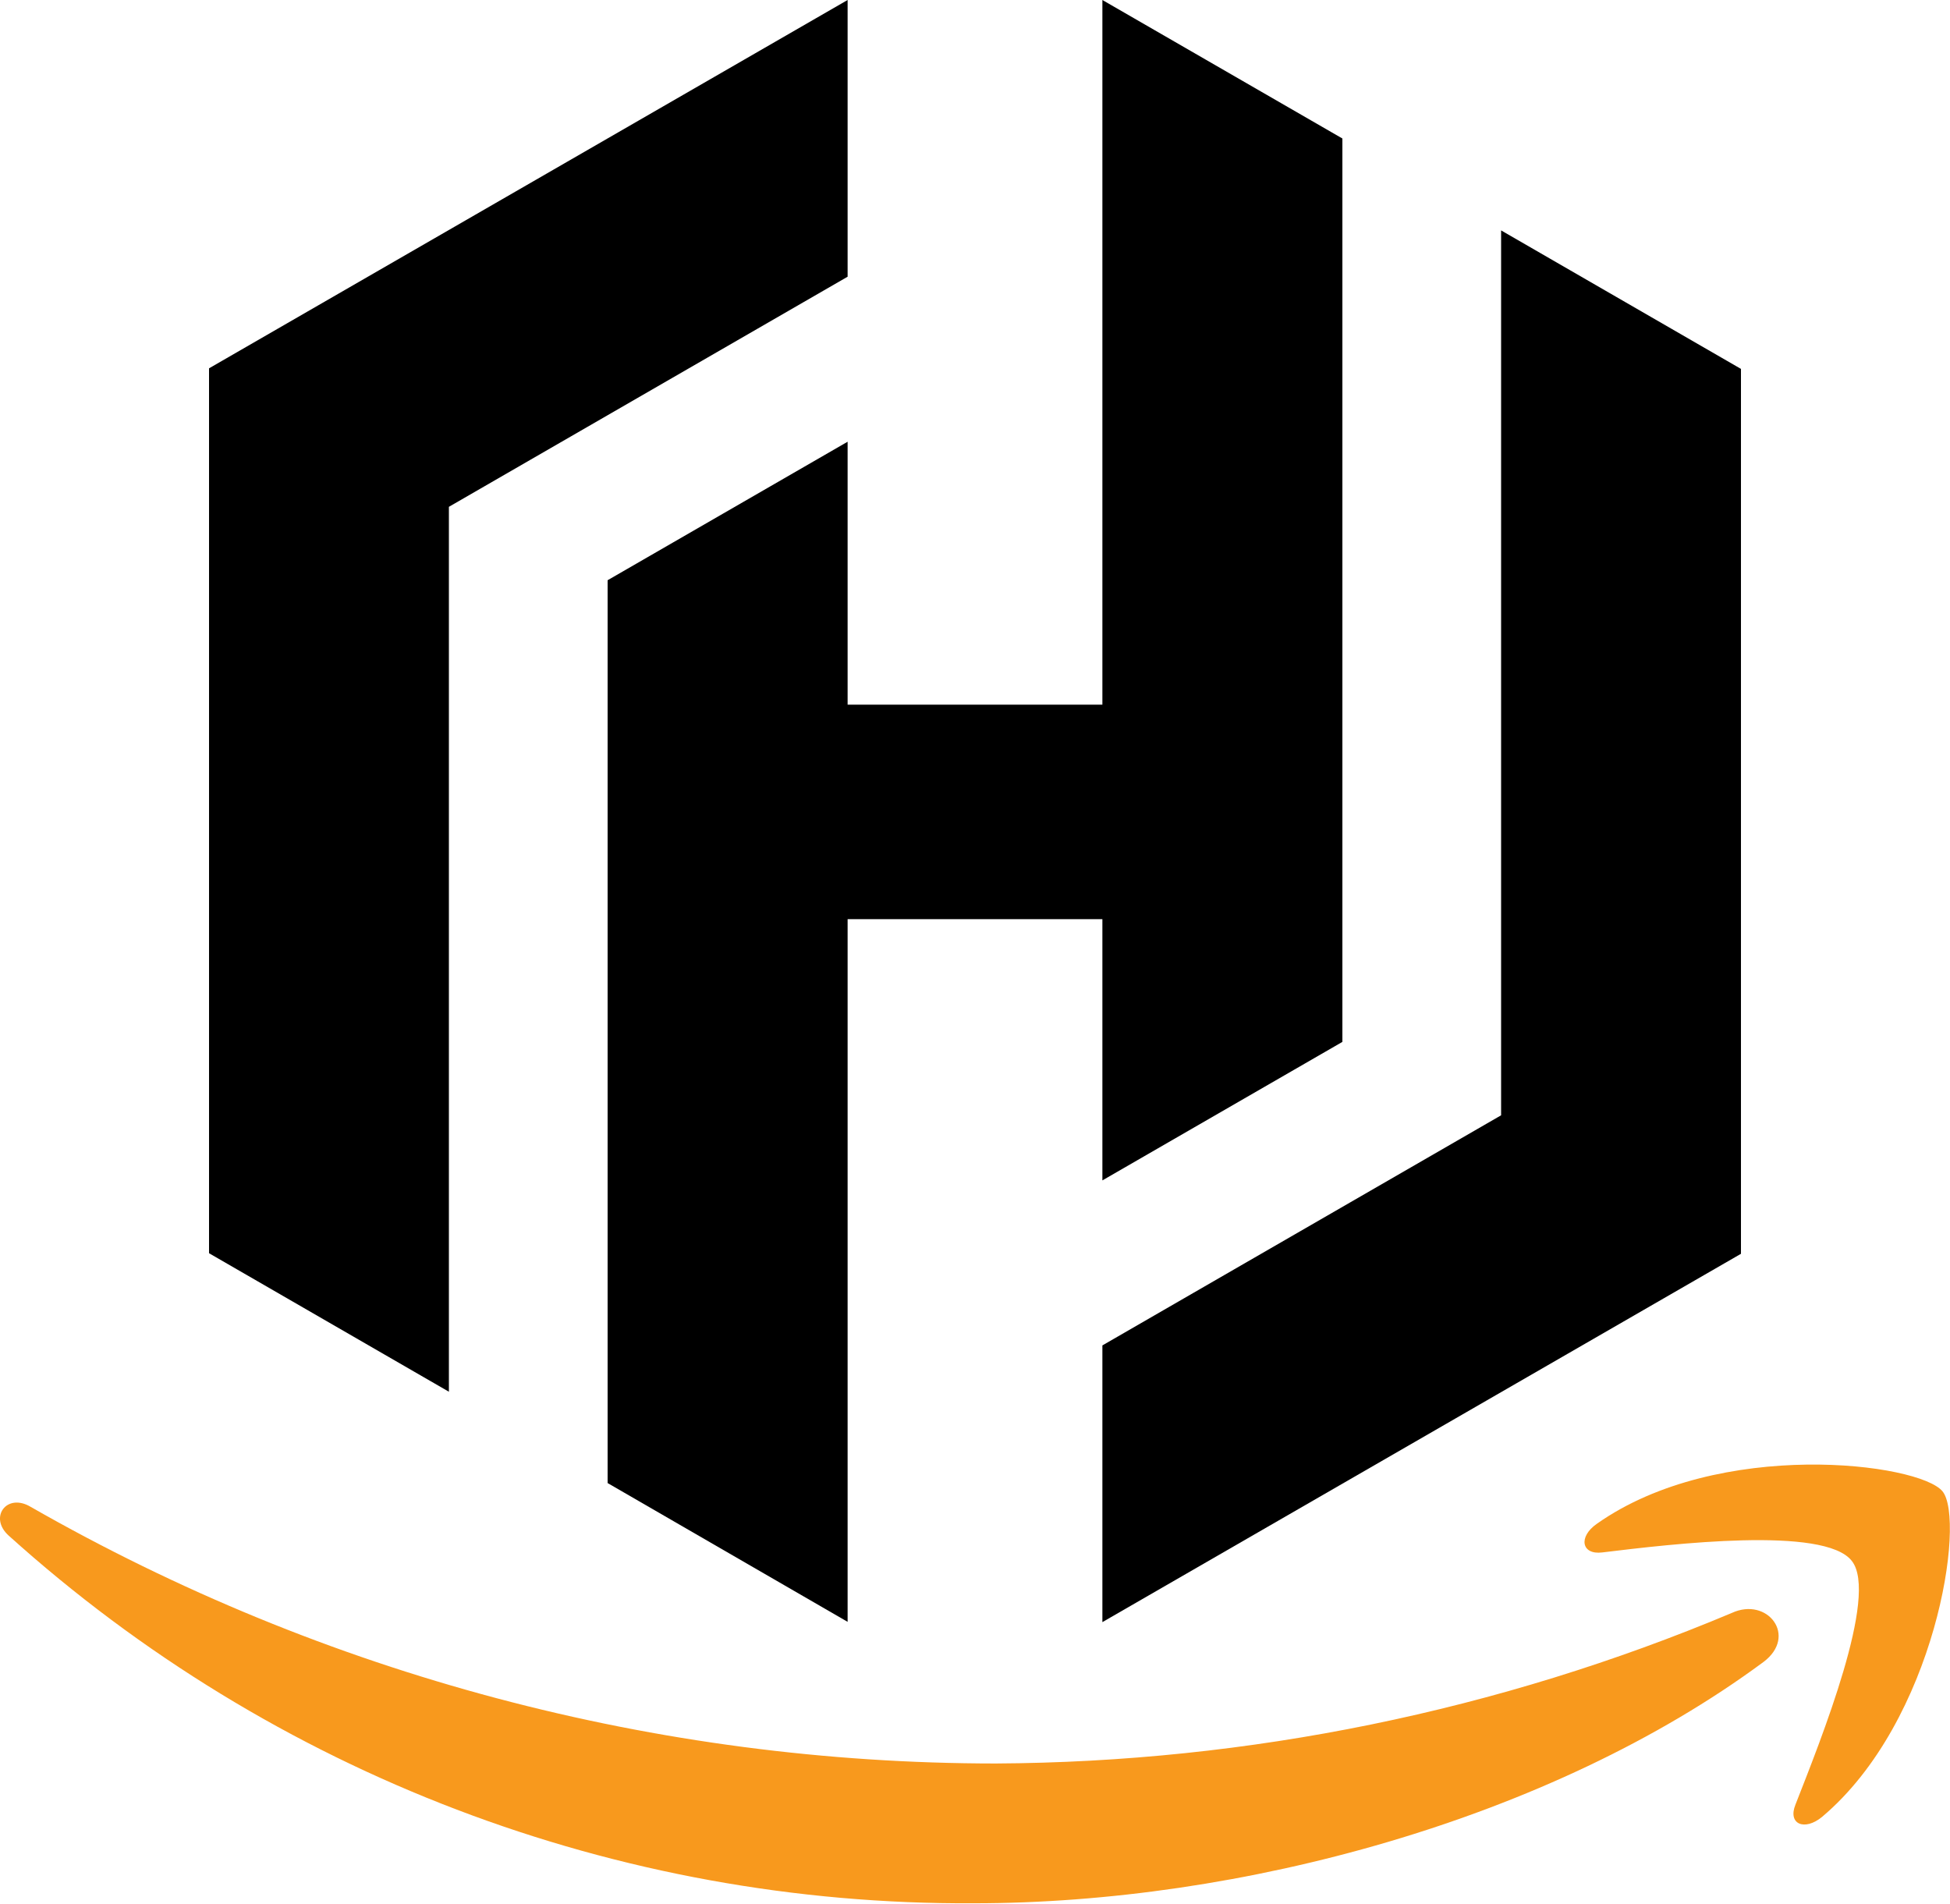
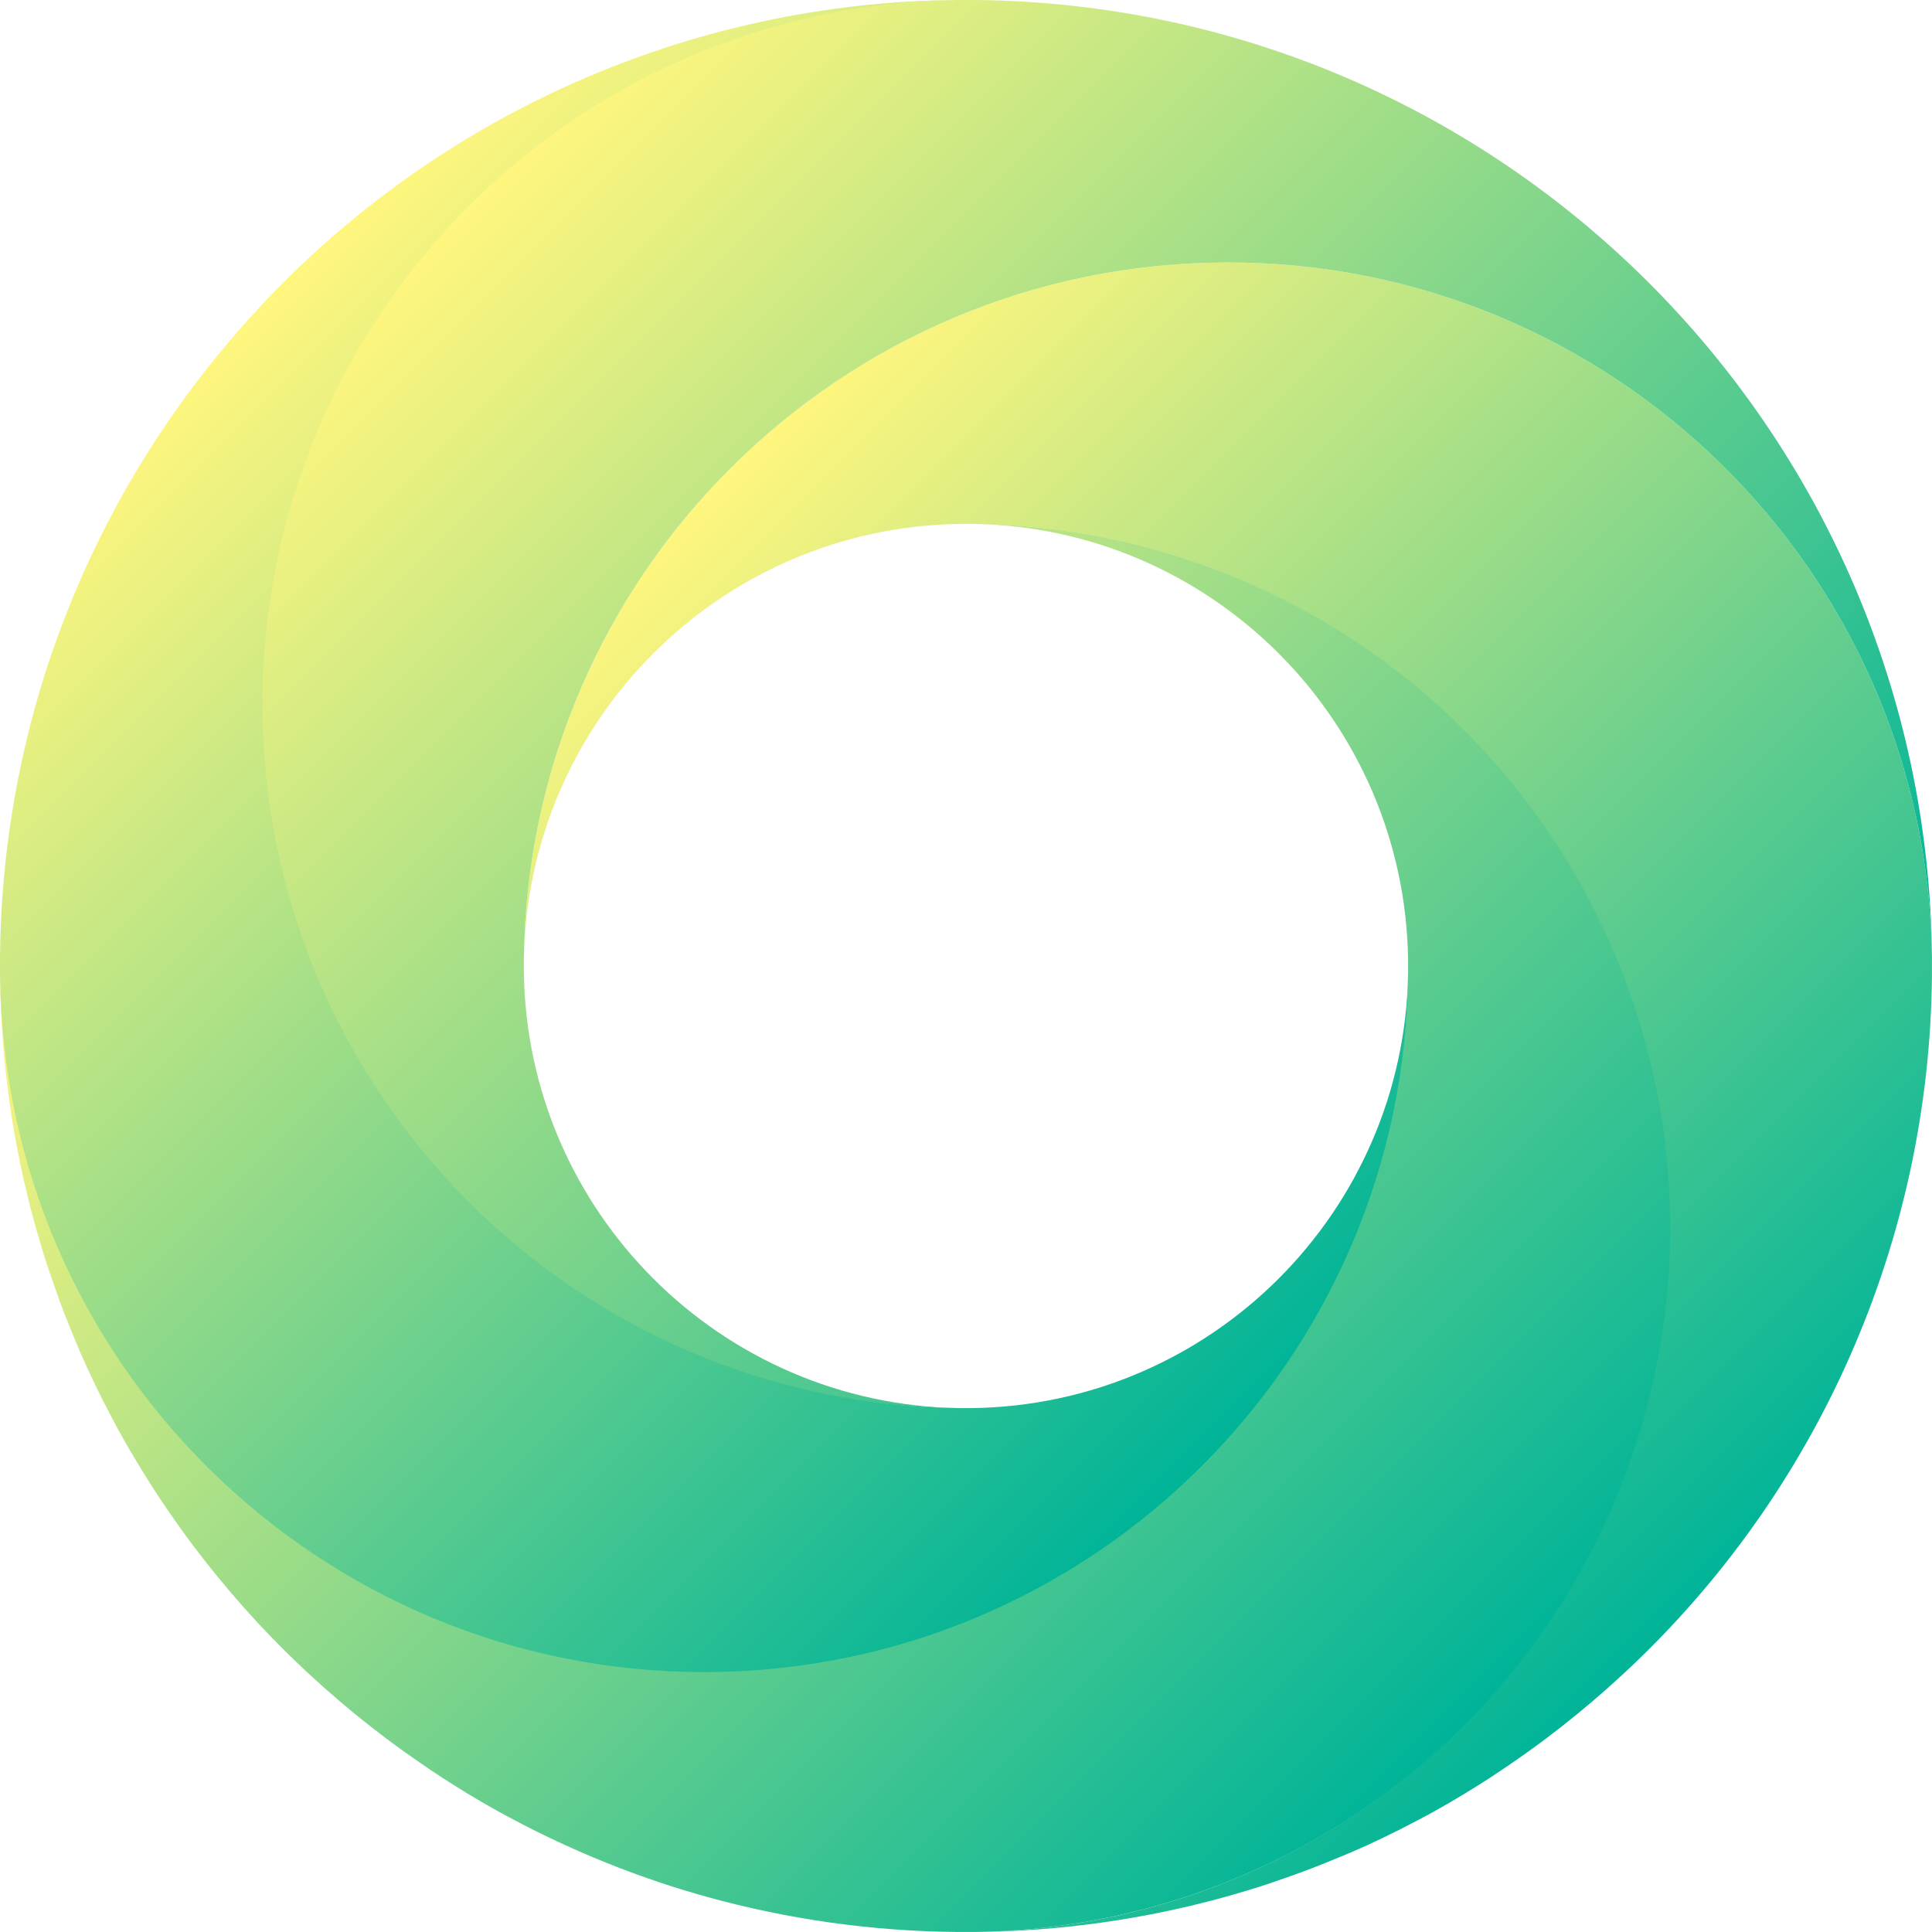
- <svg xmlns="http://www.w3.org/2000/svg" id="Logo" viewBox="0 0 136.01 132.75">
+ <svg xmlns="http://www.w3.org/2000/svg" xmlns:xlink="http://www.w3.org/1999/xlink" id="Layer_1" data-name="Layer 1" viewBox="0 0 753.76 753.76">
  <defs>
-     <style>.cls-1{fill:#f8991d;fill-rule:evenodd;}</style>
+     <style>.cls-1{fill:url(#linear-gradient);}.cls-2{fill:url(#linear-gradient-2);}.cls-3{fill:url(#linear-gradient-3);}.cls-4{fill:url(#linear-gradient-4);}</style>
+     <linearGradient id="linear-gradient" x1="263.11" y1="204.36" x2="672.75" y2="614" gradientUnits="userSpaceOnUse">
+       <stop offset="0" stop-color="#fff67e" />
+       <stop offset="1" stop-color="#00b498" />
+     </linearGradient>
+     <linearGradient id="linear-gradient-2" x1="193.22" y1="69.87" x2="625.14" y2="501.79" xlink:href="#linear-gradient" />
+     <linearGradient id="linear-gradient-3" x1="128.62" y1="251.97" x2="560.54" y2="683.88" xlink:href="#linear-gradient" />
+     <linearGradient id="linear-gradient-4" x1="81.01" y1="139.76" x2="490.65" y2="549.39" xlink:href="#linear-gradient" />
  </defs>
-   <polygon points="59.12 0 14.58 25.69 14.58 25.71 14.58 87.41 31.31 97.07 31.31 35.35 59.12 19.3 59.12 0" />
-   <polygon points="76.89 0 76.89 49.15 59.12 49.15 59.12 30.81 42.38 40.47 42.38 103.44 59.12 113.12 59.12 64.11 76.89 64.11 76.89 82.33 93.63 72.67 93.63 9.66 76.89 0" />
-   <polygon points="76.89 113.14 121.43 87.45 121.43 87.43 121.43 25.73 104.7 16.07 104.7 77.79 76.89 93.84 76.89 113.14" />
-   <path class="cls-1" d="M123,115.92c-14.88,11-36.5,16.83-55.09,16.83A99.69,99.69,0,0,1,.6,107.1c-1.4-1.27-.13-3,1.54-2A135.64,135.64,0,0,0,69.45,123a134.25,134.25,0,0,0,51.34-10.5C123.28,111.35,125.41,114.11,123,115.92Z" />
-   <path class="cls-1" d="M129.16,108.87c-1.9-2.45-12.57-1.18-17.41-.59-1.45.18-1.68-1.09-.37-2,8.51-6,22.49-4.25,24.11-2.26s-.45,16-8.41,22.71c-1.22,1-2.4.5-1.85-.86C127,121.35,131.06,111.26,129.16,108.87Z" />
+   <path class="cls-1" d="M753.74,373.19c0,1.23,0,2.46,0,3.69s0,2.46,0,3.69a375.83,375.83,0,0,1-120,272.11q-3.27,3-6.61,6-11.7,10.39-24.23,19.81-3.58,2.68-7.23,5.29t-7.35,5.12q-3.72,2.52-7.48,5c-1.26.81-2.52,1.62-3.79,2.41q-5.7,3.57-11.54,7-3.88,2.25-7.84,4.42c-1.32.72-2.64,1.44-4,2.14q-4,2.12-8,4.14-6,3-12.22,5.86T521,725.22c-2.8,1.16-5.61,2.28-8.44,3.38s-5.67,2.15-8.53,3.17-5.74,2-8.63,3-5.81,1.88-8.73,2.77-5.86,1.74-8.81,2.56a377,377,0,0,1-97.29,13.66,274.7,274.7,0,0,0-1.31-549.36H374.5A172.54,172.54,0,0,0,204.38,374.5a274.7,274.7,0,0,1,549.36-1.31Z" />
+   <path class="cls-2" d="M753.74,373.19a274.7,274.7,0,0,0-549.36,1.31c0,.79,0,1.59,0,2.38s0,1.59,0,2.38A172.54,172.54,0,0,0,374.5,549.38,274.7,274.7,0,0,1,373.19,0l3.69,0,3.69,0C585.79,2,751.77,168,753.74,373.19Z" />
+   <path class="cls-3" d="M631.93,376.88A274.73,274.73,0,0,1,380.57,753.74l-3.69,0-3.69,0a377,377,0,0,1-97.29-13.66c-2.95-.82-5.89-1.68-8.81-2.56s-5.83-1.81-8.73-2.77-5.77-2-8.63-3-5.7-2.08-8.53-3.17-5.64-2.22-8.44-3.38q-6.28-2.6-12.46-5.43t-12.22-5.86q-4-2-8-4.14c-1.32-.7-2.64-1.42-4-2.14q-3.94-2.16-7.84-4.42-5.83-3.37-11.54-7c-1.27-.79-2.53-1.6-3.79-2.41q-3.77-2.43-7.48-5t-7.35-5.12q-3.65-2.61-7.23-5.29-12.52-9.4-24.23-19.81-3.33-3-6.61-6-9.81-9.13-19-18.95-3-3.27-6-6.61-10.39-11.7-19.81-24.23-2.69-3.58-5.29-7.23t-5.12-7.35q-2.52-3.72-4.95-7.48-1.21-1.89-2.41-3.79-3.57-5.7-7-11.54-2.25-3.88-4.42-7.84-1.08-2-2.14-4-2.11-4-4.14-8-3-6-5.86-12.22T28.54,521c-1.16-2.8-2.28-5.61-3.38-8.44S23,506.89,22,504s-2-5.74-3-8.63-1.88-5.81-2.77-8.73-1.74-5.86-2.56-8.81A377,377,0,0,1,0,380.57a274.7,274.7,0,0,0,549.36-1.31c0-.79,0-1.59,0-2.38s0-1.59,0-2.38A172.53,172.53,0,0,0,379.26,204.38a274.65,274.65,0,0,1,252.67,172.5Z" />
+   <path class="cls-4" d="M549.38,379.26A274.7,274.7,0,0,1,0,380.57c0-1.23,0-2.46,0-3.69s0-2.46,0-3.69A377,377,0,0,1,13.68,275.9c.82-2.95,1.68-5.89,2.56-8.81s1.82-5.83,2.77-8.73,1.95-5.77,3-8.63,2.08-5.7,3.17-8.53,2.22-5.64,3.38-8.44q2.61-6.28,5.43-12.46t5.86-12.22q2-4,4.14-8,1.06-2,2.14-4,2.16-3.94,4.42-7.84,3.38-5.83,7-11.54,1.2-1.91,2.41-3.79,2.43-3.77,4.95-7.48T70,158.1q2.61-3.65,5.29-7.23,9.4-12.52,19.81-24.23,3-3.33,6-6.61A375.86,375.86,0,0,1,373.19,0a274.7,274.7,0,0,0,1.31,549.36h4.76A172.53,172.53,0,0,0,549.38,379.26Z" />
</svg>
